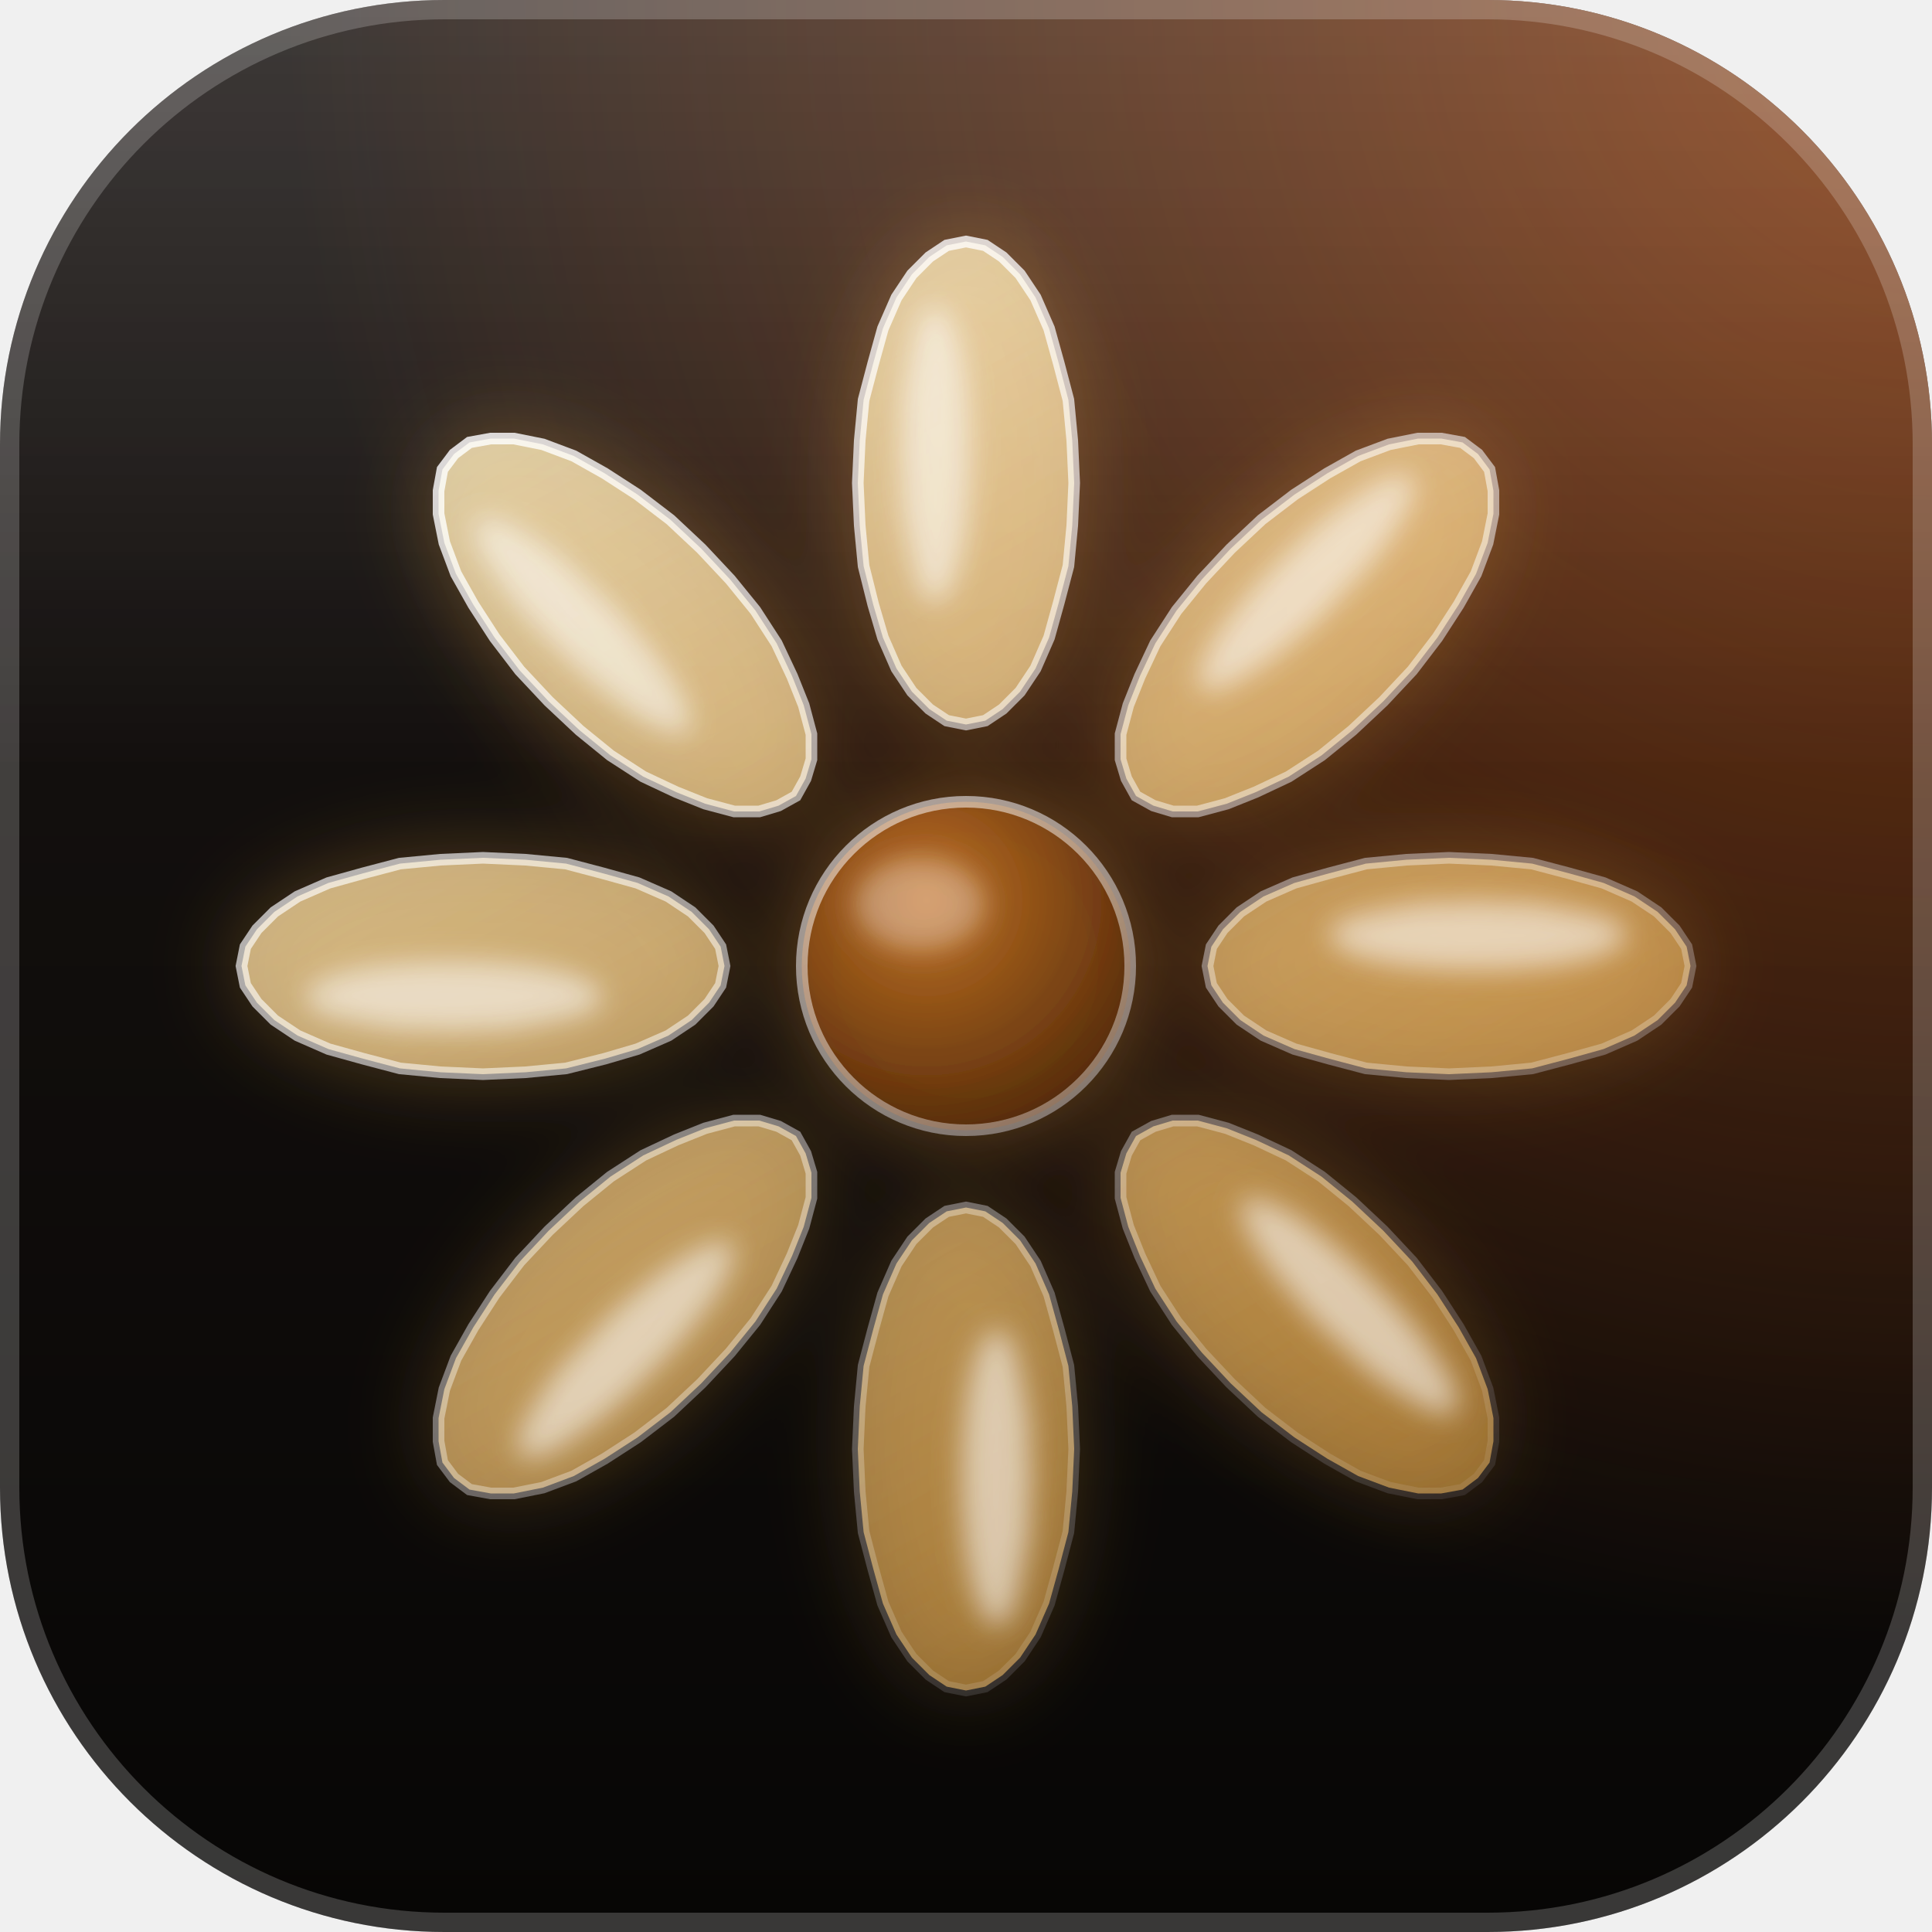
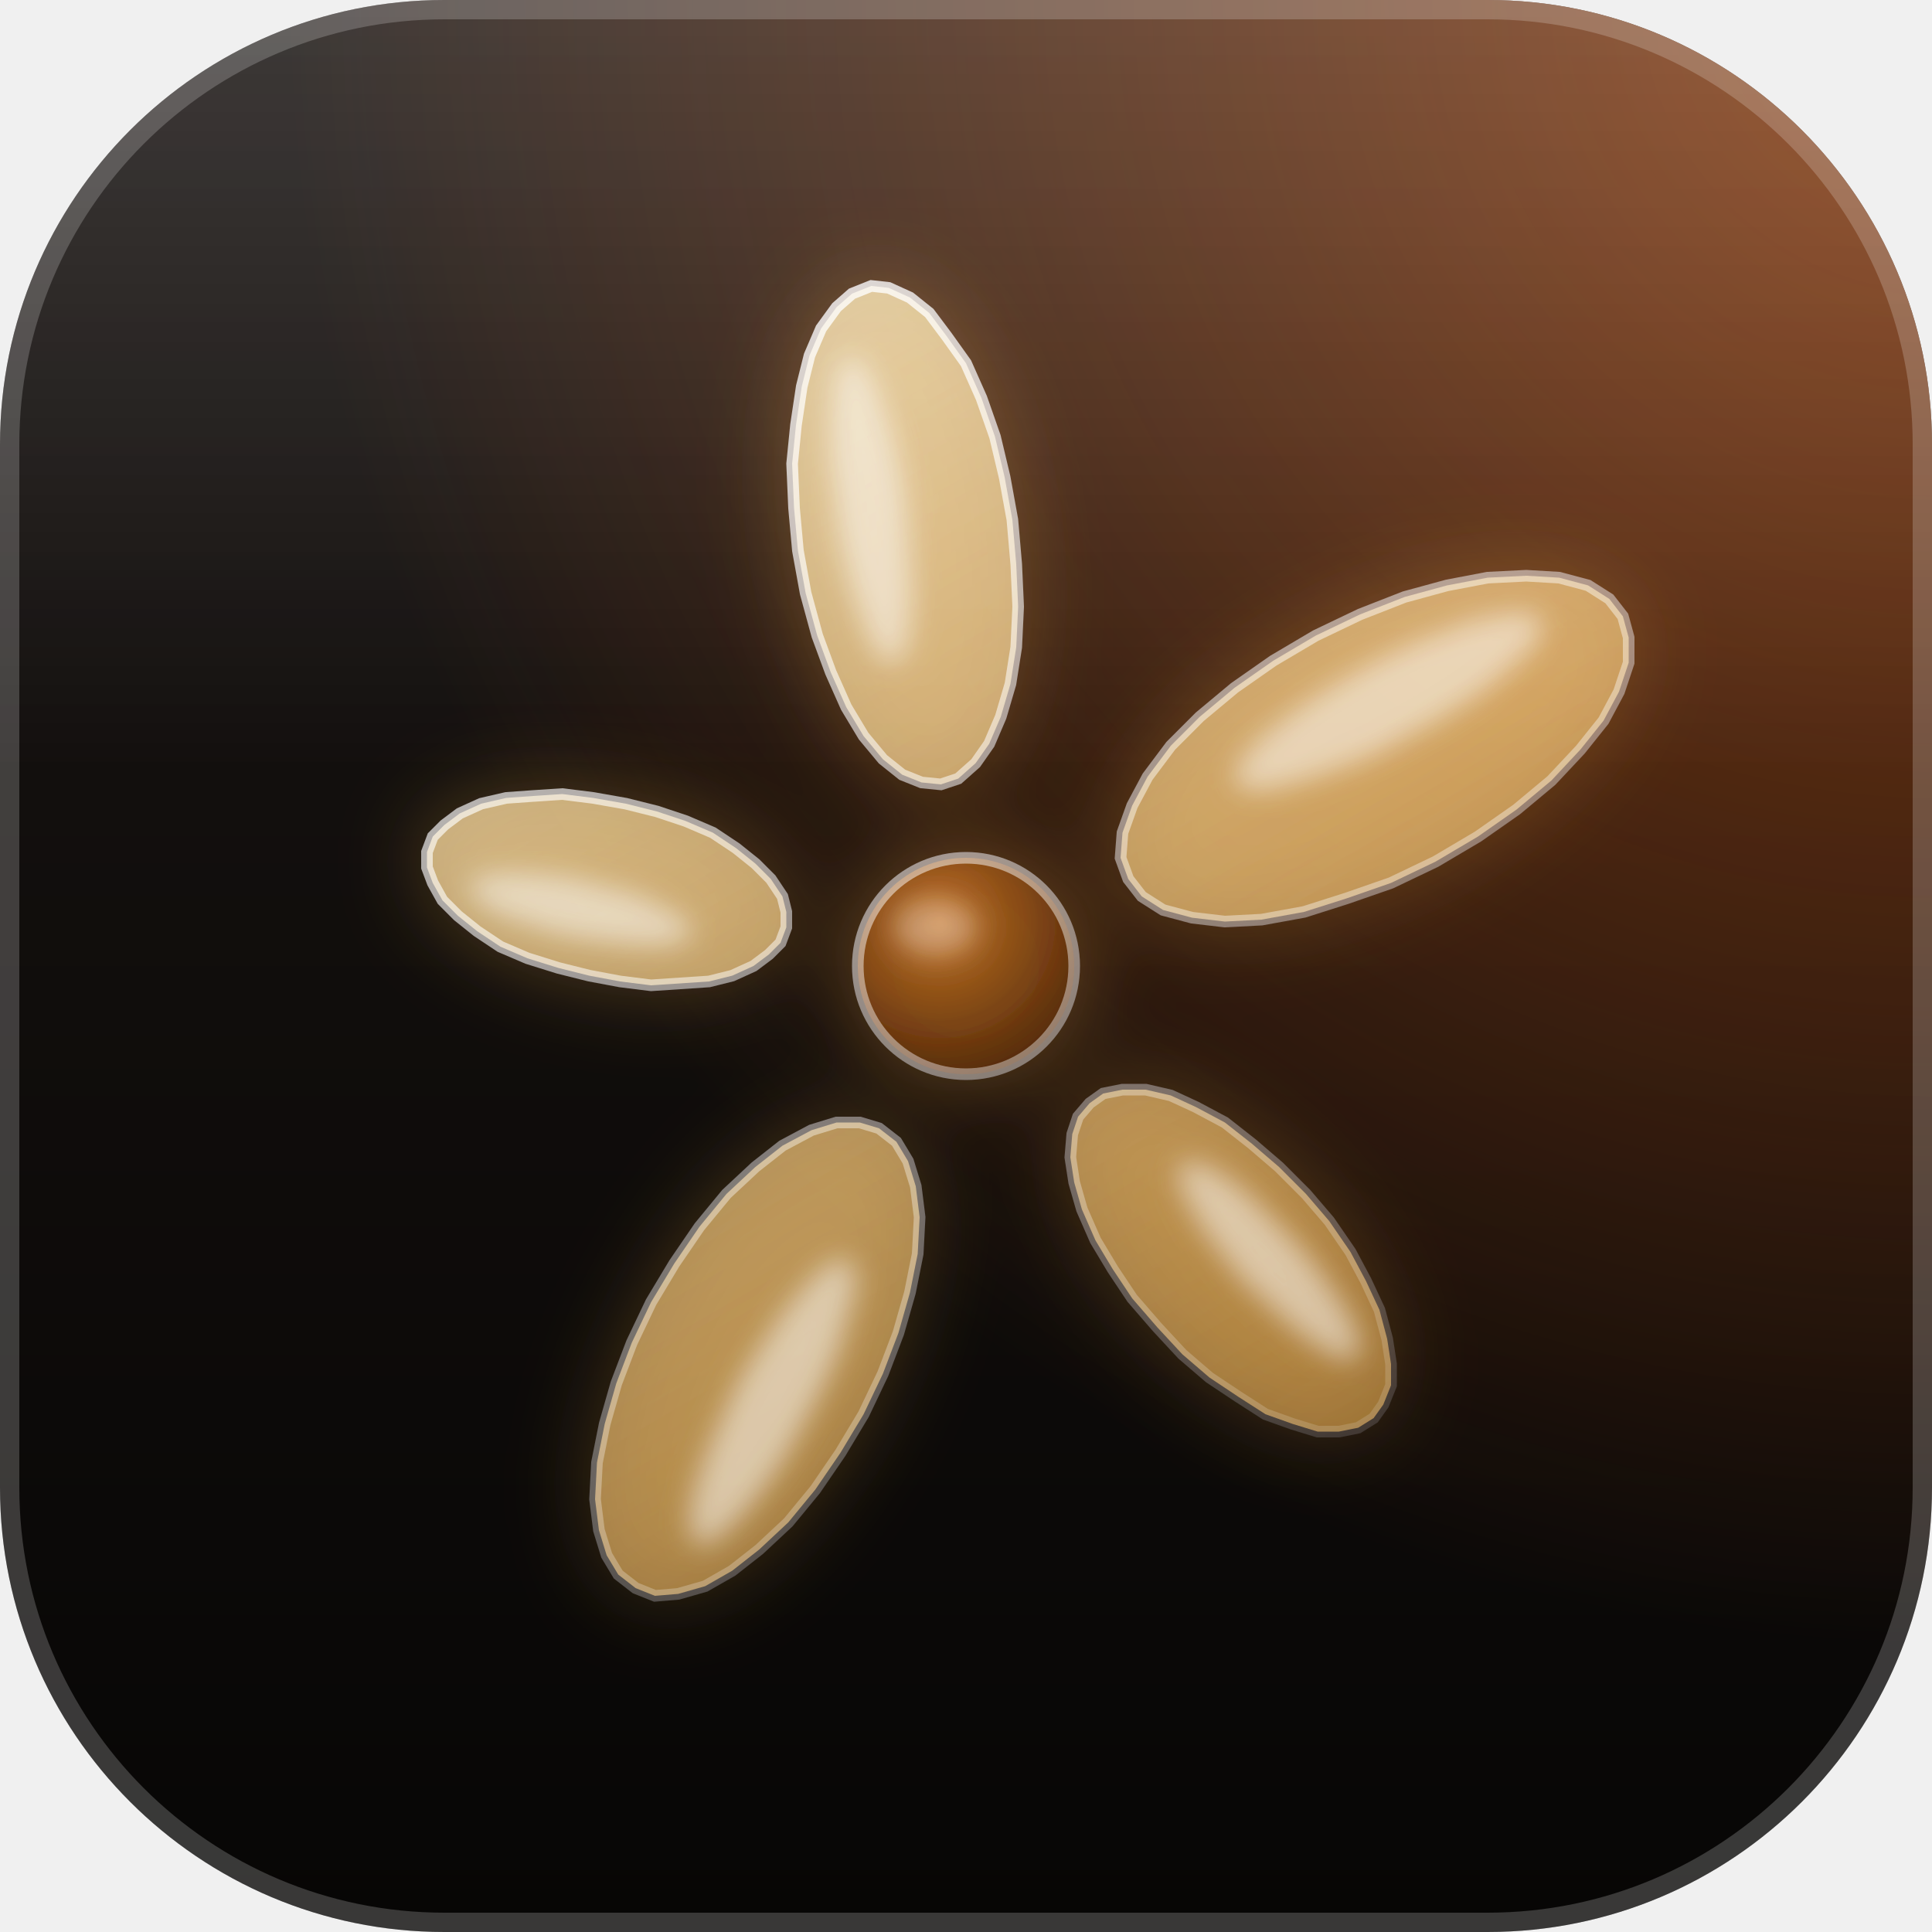
<svg xmlns="http://www.w3.org/2000/svg" viewBox="0 0 100 100">
  <defs>
    <linearGradient id="nt" x1="0" y1="0" x2="0" y2="1">
      <stop offset="0" stop-color="#1a1513" />
      <stop offset="1" stop-color="#070605" />
    </linearGradient>
    <radialGradient id="ng" cx="1" cy="0" r="0.85">
      <stop offset="0" stop-color="#e8651a" stop-opacity="0.55" />
      <stop offset="1" stop-color="#e8651a" stop-opacity="0" />
    </radialGradient>
    <linearGradient id="ns" x1="0" y1="0" x2="0" y2="1">
      <stop offset="0" stop-color="#fff" stop-opacity="0.16" />
      <stop offset="0.4" stop-color="#fff" stop-opacity="0" />
    </linearGradient>
    <linearGradient id="nf" gradientUnits="userSpaceOnUse" x1="25" y1="12" x2="70" y2="90">
      <stop offset="0" stop-color="#fff0c4" stop-opacity="0.85" />
      <stop offset="1" stop-color="#ffb547" stop-opacity="0.5" />
    </linearGradient>
    <linearGradient id="ne" gradientUnits="userSpaceOnUse" x1="25" y1="12" x2="70" y2="90">
      <stop offset="0" stop-color="#fff" stop-opacity="0.9" />
      <stop offset="1" stop-color="#fff" stop-opacity="0.0" />
    </linearGradient>
    <radialGradient id="nd" cx="0.38" cy="0.3" r="0.8">
      <stop offset="0" stop-color="#c27024" stop-opacity="0.95" />
      <stop offset="1" stop-color="#4a2208" stop-opacity="0.95" />
    </radialGradient>
    <filter id="nh" x="-30%" y="-30%" width="160%" height="160%">
      <feDropShadow dx="0" dy="0" stdDeviation="2.2" flood-color="#ffb547" flood-opacity="0.35" />
    </filter>
    <filter id="nb" x="-50%" y="-50%" width="200%" height="200%">
      <feGaussianBlur stdDeviation="0.7" />
    </filter>
  </defs>
  <rect width="100" height="100" rx="23" fill="url(#nt)" />
  <rect width="100" height="100" rx="23" fill="url(#ng)" />
  <g filter="url(#nh)">
-     <path d="M55.6 25.0 L55.5 27.2 L55.3 29.3 L54.8 31.2 L54.3 33.0 L53.6 34.6 L52.8 35.8 L51.9 36.7 L51.0 37.3 L50.0 37.5 L49.0 37.3 L48.1 36.7 L47.2 35.8 L46.4 34.6 L45.7 33.0 L45.2 31.3 L44.7 29.3 L44.5 27.2 L44.4 25.0 L44.5 22.8 L44.7 20.7 L45.2 18.8 L45.7 17.0 L46.4 15.4 L47.2 14.2 L48.1 13.3 L49.0 12.7 L50.0 12.5 L51.0 12.7 L51.9 13.3 L52.8 14.2 L53.6 15.4 L54.3 17.0 L54.8 18.8 L55.3 20.7 L55.5 22.8 Z" fill="url(#nf)" stroke="url(#ne)" stroke-width="0.6" />
-     <path d="M71.6 36.3 L70.0 37.8 L68.4 39.1 L66.7 40.2 L65.0 41.0 L63.5 41.6 L62.0 42.0 L60.7 42.0 L59.7 41.7 L58.8 41.2 L58.3 40.3 L58.0 39.3 L58.0 38.0 L58.4 36.5 L59.0 35.0 L59.8 33.3 L60.9 31.6 L62.2 30.0 L63.7 28.4 L65.3 26.9 L67.0 25.6 L68.7 24.5 L70.3 23.6 L71.9 23.0 L73.4 22.7 L74.6 22.7 L75.7 22.9 L76.5 23.5 L77.1 24.3 L77.3 25.4 L77.3 26.6 L77.0 28.1 L76.4 29.7 L75.5 31.3 L74.4 33.0 L73.1 34.7 Z" fill="url(#nf)" stroke="url(#ne)" stroke-width="0.6" />
-     <path d="M75.0 55.6 L72.8 55.5 L70.7 55.3 L68.8 54.8 L67.0 54.3 L65.4 53.6 L64.2 52.8 L63.3 51.9 L62.7 51.0 L62.5 50.0 L62.7 49.0 L63.3 48.1 L64.2 47.2 L65.4 46.4 L67.0 45.7 L68.8 45.2 L70.7 44.7 L72.8 44.5 L75.0 44.4 L77.2 44.5 L79.3 44.7 L81.2 45.2 L83.0 45.7 L84.6 46.4 L85.8 47.2 L86.7 48.1 L87.3 49.0 L87.5 50.0 L87.3 51.0 L86.7 51.9 L85.8 52.8 L84.6 53.6 L83.0 54.3 L81.2 54.8 L79.3 55.3 L77.2 55.5 Z" fill="url(#nf)" stroke="url(#ne)" stroke-width="0.6" />
-     <path d="M63.7 71.6 L62.2 70.0 L60.9 68.4 L59.8 66.7 L59.0 65.0 L58.4 63.5 L58.0 62.0 L58.0 60.7 L58.3 59.7 L58.8 58.8 L59.7 58.3 L60.7 58.0 L62.0 58.0 L63.5 58.4 L65.0 59.0 L66.7 59.8 L68.4 60.9 L70.0 62.2 L71.6 63.7 L73.1 65.3 L74.4 67.0 L75.5 68.7 L76.4 70.3 L77.0 71.9 L77.3 73.4 L77.3 74.6 L77.1 75.7 L76.5 76.5 L75.7 77.1 L74.6 77.3 L73.4 77.3 L71.9 77.0 L70.3 76.4 L68.7 75.5 L67.0 74.4 L65.3 73.1 Z" fill="url(#nf)" stroke="url(#ne)" stroke-width="0.6" />
-     <path d="M44.4 75.0 L44.5 72.8 L44.7 70.7 L45.2 68.8 L45.7 67.0 L46.4 65.4 L47.2 64.2 L48.1 63.3 L49.0 62.7 L50.0 62.5 L51.0 62.7 L51.9 63.3 L52.8 64.2 L53.6 65.4 L54.3 67.0 L54.8 68.8 L55.3 70.7 L55.5 72.8 L55.6 75.0 L55.5 77.2 L55.3 79.3 L54.8 81.2 L54.3 83.0 L53.6 84.6 L52.8 85.8 L51.9 86.7 L51.0 87.3 L50.0 87.5 L49.0 87.3 L48.1 86.7 L47.2 85.8 L46.4 84.6 L45.7 83.0 L45.2 81.2 L44.7 79.3 L44.5 77.2 Z" fill="url(#nf)" stroke="url(#ne)" stroke-width="0.6" />
-     <path d="M28.4 63.7 L30.0 62.2 L31.6 60.9 L33.3 59.8 L35.0 59.0 L36.5 58.4 L38.0 58.0 L39.3 58.0 L40.3 58.3 L41.2 58.8 L41.7 59.7 L42.0 60.7 L42.0 62.0 L41.6 63.5 L41.0 65.0 L40.2 66.7 L39.1 68.4 L37.8 70.0 L36.3 71.6 L34.7 73.1 L33.0 74.4 L31.3 75.5 L29.7 76.4 L28.1 77.0 L26.6 77.3 L25.4 77.3 L24.3 77.1 L23.5 76.5 L22.9 75.7 L22.7 74.6 L22.7 73.4 L23.0 71.9 L23.6 70.3 L24.5 68.7 L25.6 67.0 L26.9 65.3 Z" fill="url(#nf)" stroke="url(#ne)" stroke-width="0.6" />
-     <path d="M25.0 44.4 L27.2 44.5 L29.3 44.7 L31.2 45.2 L33.0 45.7 L34.6 46.4 L35.8 47.2 L36.7 48.1 L37.3 49.0 L37.5 50.0 L37.3 51.0 L36.7 51.9 L35.8 52.8 L34.6 53.6 L33.0 54.3 L31.3 54.8 L29.3 55.3 L27.2 55.5 L25.0 55.6 L22.8 55.5 L20.7 55.3 L18.8 54.8 L17.0 54.3 L15.4 53.6 L14.2 52.8 L13.3 51.9 L12.7 51.0 L12.5 50.0 L12.7 49.0 L13.3 48.1 L14.2 47.2 L15.4 46.4 L17.0 45.7 L18.8 45.2 L20.7 44.7 L22.8 44.5 Z" fill="url(#nf)" stroke="url(#ne)" stroke-width="0.6" />
-     <path d="M36.3 28.4 L37.8 30.0 L39.1 31.6 L40.2 33.3 L41.0 35.0 L41.6 36.5 L42.0 38.0 L42.0 39.3 L41.7 40.3 L41.2 41.2 L40.3 41.7 L39.3 42.0 L38.0 42.0 L36.5 41.6 L35.0 41.0 L33.3 40.2 L31.6 39.1 L30.0 37.8 L28.4 36.3 L26.9 34.7 L25.6 33.0 L24.5 31.3 L23.6 29.7 L23.0 28.1 L22.7 26.6 L22.7 25.4 L22.9 24.3 L23.5 23.5 L24.3 22.9 L25.4 22.7 L26.6 22.7 L28.1 23.0 L29.7 23.6 L31.3 24.5 L33.0 25.6 L34.7 26.9 Z" fill="url(#nf)" stroke="url(#ne)" stroke-width="0.6" />
-     <path d="M50.2 23.5 L50.2 24.8 L50.1 26.2 L50.0 27.4 L49.8 28.5 L49.6 29.4 L49.3 30.2 L49.0 30.8 L48.7 31.1 L48.4 31.2 L48.1 31.1 L47.8 30.8 L47.5 30.2 L47.3 29.4 L47.1 28.5 L46.9 27.4 L46.7 26.2 L46.7 24.8 L46.6 23.5 L46.7 22.2 L46.7 20.8 L46.9 19.6 L47.1 18.5 L47.3 17.6 L47.5 16.8 L47.8 16.2 L48.1 15.9 L48.4 15.8 L48.7 15.9 L49.0 16.2 L49.3 16.8 L49.6 17.6 L49.8 18.5 L50.0 19.6 L50.1 20.8 L50.2 22.2 Z" fill="#fff" fill-opacity="0.55" filter="url(#nb)" />
-     <path d="M68.9 31.4 L67.9 32.4 L66.9 33.2 L66.0 34.0 L65.1 34.6 L64.2 35.2 L63.5 35.5 L62.9 35.7 L62.5 35.8 L62.1 35.6 L62.0 35.3 L62.0 34.9 L62.3 34.3 L62.6 33.5 L63.1 32.7 L63.8 31.8 L64.6 30.8 L65.4 29.9 L66.4 28.9 L67.3 28.0 L68.3 27.1 L69.3 26.3 L70.2 25.7 L71.0 25.1 L71.7 24.8 L72.3 24.6 L72.8 24.5 L73.1 24.7 L73.2 25.0 L73.2 25.4 L73.0 26.0 L72.6 26.8 L72.1 27.6 L71.5 28.5 L70.7 29.5 L69.8 30.4 Z" fill="#fff" fill-opacity="0.55" filter="url(#nb)" />
-     <path d="M76.5 50.2 L75.2 50.2 L73.8 50.1 L72.6 50.0 L71.5 49.8 L70.6 49.6 L69.8 49.3 L69.2 49.0 L68.9 48.7 L68.8 48.4 L68.9 48.1 L69.2 47.8 L69.8 47.5 L70.6 47.3 L71.5 47.1 L72.6 46.9 L73.8 46.7 L75.2 46.7 L76.5 46.6 L77.8 46.7 L79.2 46.7 L80.4 46.9 L81.5 47.1 L82.4 47.3 L83.2 47.5 L83.8 47.8 L84.1 48.1 L84.2 48.4 L84.1 48.7 L83.8 49.0 L83.2 49.3 L82.4 49.6 L81.5 49.8 L80.4 50.0 L79.2 50.1 L77.8 50.2 Z" fill="#fff" fill-opacity="0.55" filter="url(#nb)" />
-     <path d="M68.6 68.9 L67.6 67.9 L66.8 66.9 L66.0 66.0 L65.4 65.1 L64.8 64.2 L64.5 63.5 L64.3 62.9 L64.2 62.5 L64.4 62.1 L64.7 62.0 L65.1 62.0 L65.7 62.3 L66.5 62.6 L67.3 63.1 L68.2 63.8 L69.2 64.6 L70.1 65.4 L71.1 66.4 L72.0 67.3 L72.9 68.3 L73.7 69.3 L74.3 70.2 L74.9 71.0 L75.2 71.7 L75.4 72.3 L75.5 72.8 L75.3 73.1 L75.0 73.2 L74.6 73.2 L74.0 73.0 L73.2 72.6 L72.4 72.1 L71.5 71.5 L70.5 70.7 L69.6 69.8 Z" fill="#fff" fill-opacity="0.55" filter="url(#nb)" />
-     <path d="M49.8 76.5 L49.8 75.2 L49.9 73.8 L50.0 72.6 L50.2 71.5 L50.4 70.6 L50.7 69.8 L51.0 69.2 L51.3 68.9 L51.6 68.8 L51.9 68.9 L52.2 69.2 L52.5 69.8 L52.7 70.6 L52.9 71.5 L53.1 72.6 L53.3 73.8 L53.3 75.2 L53.4 76.5 L53.3 77.8 L53.3 79.2 L53.1 80.4 L52.9 81.5 L52.7 82.4 L52.5 83.2 L52.2 83.8 L51.9 84.1 L51.6 84.2 L51.3 84.1 L51.0 83.8 L50.7 83.2 L50.4 82.4 L50.2 81.5 L50.0 80.4 L49.9 79.2 L49.8 77.8 Z" fill="#fff" fill-opacity="0.55" filter="url(#nb)" />
-     <path d="M31.1 68.6 L32.1 67.6 L33.1 66.8 L34.0 66.0 L34.9 65.4 L35.8 64.8 L36.5 64.5 L37.1 64.3 L37.5 64.2 L37.9 64.4 L38.0 64.7 L38.0 65.1 L37.7 65.7 L37.4 66.5 L36.9 67.3 L36.2 68.2 L35.4 69.2 L34.6 70.1 L33.6 71.1 L32.7 72.0 L31.7 72.9 L30.7 73.7 L29.8 74.3 L29.0 74.9 L28.3 75.2 L27.7 75.4 L27.2 75.5 L26.9 75.3 L26.8 75.0 L26.8 74.6 L27.0 74.0 L27.4 73.2 L27.9 72.4 L28.5 71.5 L29.3 70.5 L30.2 69.6 Z" fill="#fff" fill-opacity="0.55" filter="url(#nb)" />
-     <path d="M23.5 49.8 L24.8 49.8 L26.2 49.9 L27.4 50.0 L28.5 50.2 L29.4 50.4 L30.2 50.7 L30.8 51.0 L31.1 51.3 L31.2 51.6 L31.1 51.9 L30.8 52.2 L30.2 52.5 L29.4 52.7 L28.5 52.9 L27.4 53.1 L26.2 53.3 L24.8 53.3 L23.5 53.4 L22.2 53.3 L20.8 53.3 L19.6 53.1 L18.5 52.9 L17.6 52.7 L16.8 52.5 L16.2 52.2 L15.9 51.9 L15.8 51.6 L15.9 51.3 L16.2 51.0 L16.8 50.7 L17.6 50.4 L18.5 50.2 L19.6 50.0 L20.8 49.9 L22.2 49.8 Z" fill="#fff" fill-opacity="0.55" filter="url(#nb)" />
-     <path d="M31.4 31.1 L32.4 32.1 L33.2 33.1 L34.0 34.0 L34.6 34.9 L35.2 35.8 L35.5 36.5 L35.7 37.1 L35.8 37.5 L35.6 37.9 L35.3 38.0 L34.9 38.0 L34.3 37.7 L33.5 37.4 L32.7 36.9 L31.8 36.2 L30.8 35.4 L29.9 34.6 L28.9 33.6 L28.0 32.7 L27.1 31.7 L26.3 30.7 L25.7 29.8 L25.1 29.0 L24.8 28.3 L24.6 27.7 L24.5 27.2 L24.7 26.9 L25.0 26.8 L25.4 26.8 L26.0 27.0 L26.8 27.4 L27.6 27.9 L28.5 28.5 L29.5 29.3 L30.4 30.2 Z" fill="#fff" fill-opacity="0.55" filter="url(#nb)" />
-     <circle cx="50" cy="50" r="8.5" fill="url(#nd)" stroke="url(#ne)" stroke-width="0.6" />
-     <ellipse cx="47.6" cy="46.8" rx="3.4" ry="2.4" fill="#fff" fill-opacity="0.35" filter="url(#nb)" />
+     <path d="M52.4 26.9 L52.6 29.2 L52.7 31.4 L52.6 33.5 L52.3 35.4 L51.8 37.1 L51.2 38.5 L50.5 39.5 L49.6 40.3 L48.7 40.6 L47.7 40.5 L46.7 40.1 L45.7 39.3 L44.7 38.1 L43.8 36.6 L43.0 34.8 L42.3 32.9 L41.7 30.7 L41.3 28.5 L41.1 26.3 L41.0 24.0 L41.2 22.0 L41.5 20.0 L41.9 18.4 L42.5 17.0 L43.3 15.9 L44.1 15.2 L45.1 14.8 L46.0 14.9 L47.1 15.4 L48.1 16.2 L49.0 17.4 L50.0 18.8 L50.8 20.6 L51.5 22.6 L52.0 24.7 Z" fill="url(#nf)" stroke="url(#ne)" stroke-width="0.6" />
+     <path d="M74.3 44.6 L72.0 45.7 L69.7 46.5 L67.5 47.2 L65.3 47.6 L63.4 47.7 L61.7 47.5 L60.2 47.1 L59.1 46.4 L58.4 45.5 L58.0 44.4 L58.1 43.1 L58.6 41.7 L59.4 40.2 L60.6 38.6 L62.1 37.1 L63.9 35.6 L65.9 34.2 L68.1 32.9 L70.4 31.8 L72.7 30.9 L74.9 30.3 L77.0 29.9 L79.0 29.8 L80.7 29.9 L82.2 30.3 L83.3 31.0 L84.0 31.9 L84.3 33.0 L84.3 34.3 L83.8 35.8 L83.0 37.3 L81.8 38.8 L80.3 40.4 L78.5 41.9 L76.5 43.3 Z" fill="url(#nf)" stroke="url(#ne)" stroke-width="0.6" />
+     <path d="M59.9 68.7 L58.6 67.2 L57.6 65.7 L56.7 64.2 L56.0 62.6 L55.6 61.2 L55.4 59.9 L55.5 58.7 L55.8 57.8 L56.4 57.1 L57.1 56.6 L58.1 56.4 L59.3 56.4 L60.6 56.7 L61.9 57.3 L63.4 58.1 L64.8 59.2 L66.2 60.4 L67.6 61.8 L68.8 63.2 L69.9 64.8 L70.7 66.3 L71.4 67.8 L71.8 69.3 L72.0 70.6 L72.0 71.7 L71.6 72.7 L71.1 73.4 L70.3 73.9 L69.3 74.1 L68.2 74.1 L66.9 73.7 L65.5 73.2 L64.1 72.3 L62.6 71.3 L61.2 70.1 Z" fill="url(#nf)" stroke="url(#ne)" stroke-width="0.6" />
+     <path d="M33.7 67.4 L34.9 65.4 L36.2 63.5 L37.6 61.8 L39.1 60.4 L40.5 59.3 L42.0 58.5 L43.3 58.1 L44.5 58.1 L45.5 58.4 L46.4 59.1 L47.0 60.1 L47.4 61.4 L47.6 63.0 L47.5 64.9 L47.1 66.9 L46.5 69.0 L45.7 71.1 L44.7 73.2 L43.5 75.2 L42.2 77.1 L40.8 78.8 L39.3 80.2 L37.9 81.3 L36.5 82.1 L35.1 82.5 L33.9 82.6 L32.9 82.2 L32.0 81.5 L31.4 80.5 L31.0 79.2 L30.8 77.6 L30.9 75.7 L31.3 73.7 L31.9 71.6 L32.7 69.5 Z" fill="url(#nf)" stroke="url(#ne)" stroke-width="0.6" />
+     <path d="M32.4 41.6 L34.0 42.0 L35.5 42.5 L36.9 43.1 L38.1 43.9 L39.1 44.7 L39.9 45.5 L40.5 46.4 L40.7 47.2 L40.7 48.0 L40.4 48.8 L39.8 49.4 L39.0 50.0 L37.9 50.5 L36.7 50.8 L35.2 50.9 L33.7 51.0 L32.1 50.8 L30.5 50.5 L28.9 50.1 L27.3 49.6 L25.9 49.0 L24.7 48.2 L23.7 47.4 L22.9 46.6 L22.4 45.7 L22.1 44.9 L22.1 44.1 L22.4 43.3 L23.0 42.7 L23.8 42.1 L24.9 41.6 L26.2 41.3 L27.6 41.2 L29.1 41.1 L30.7 41.3 Z" fill="url(#nf)" stroke="url(#ne)" stroke-width="0.6" />
+     <path d="M46.9 26.1 L47.0 27.5 L47.1 28.9 L47.2 30.2 L47.2 31.3 L47.1 32.3 L47.0 33.2 L46.8 33.8 L46.5 34.2 L46.2 34.4 L45.9 34.3 L45.5 34.0 L45.2 33.4 L44.8 32.7 L44.5 31.7 L44.1 30.6 L43.8 29.4 L43.5 28.0 L43.3 26.6 L43.2 25.3 L43.0 23.9 L43.0 22.6 L43.0 21.5 L43.1 20.4 L43.2 19.6 L43.4 19.0 L43.7 18.6 L44.0 18.4 L44.3 18.5 L44.7 18.8 L45.0 19.4 L45.4 20.1 L45.7 21.1 L46.1 22.2 L46.4 23.4 L46.7 24.8 Z" fill="#fff" fill-opacity="0.5" filter="url(#nb)" />
+     <path d="M72.9 38.1 L71.5 38.9 L70.1 39.5 L68.7 40.0 L67.5 40.4 L66.4 40.7 L65.5 40.9 L64.7 40.9 L64.2 40.8 L63.9 40.5 L63.9 40.1 L64.1 39.6 L64.5 39.0 L65.1 38.3 L66.0 37.6 L67.0 36.8 L68.2 36.0 L69.5 35.2 L70.9 34.4 L72.3 33.7 L73.6 33.1 L75.0 32.6 L76.2 32.1 L77.3 31.9 L78.2 31.7 L79.0 31.7 L79.5 31.8 L79.8 32.1 L79.8 32.5 L79.7 33.0 L79.2 33.6 L78.6 34.2 L77.7 35.0 L76.7 35.8 L75.5 36.6 L74.2 37.4 Z" fill="#fff" fill-opacity="0.5" filter="url(#nb)" />
+     <path d="M64.4 66.4 L63.7 65.5 L63.0 64.6 L62.3 63.7 L61.8 62.8 L61.4 62.1 L61.1 61.4 L61.0 60.9 L61.0 60.4 L61.1 60.2 L61.4 60.1 L61.8 60.1 L62.3 60.3 L63.0 60.6 L63.7 61.1 L64.5 61.7 L65.3 62.5 L66.1 63.3 L66.9 64.1 L67.7 65.0 L68.4 65.9 L69.0 66.8 L69.6 67.6 L70.0 68.4 L70.3 69.1 L70.4 69.6 L70.4 70.0 L70.2 70.3 L70.0 70.4 L69.5 70.4 L69.0 70.2 L68.4 69.8 L67.7 69.4 L66.9 68.7 L66.1 68.0 L65.3 67.2 Z" fill="#fff" fill-opacity="0.5" filter="url(#nb)" />
+     <path d="M38.2 71.6 L38.9 70.4 L39.7 69.2 L40.4 68.1 L41.2 67.1 L41.9 66.3 L42.5 65.7 L43.1 65.3 L43.5 65.1 L43.9 65.2 L44.1 65.4 L44.3 65.9 L44.3 66.6 L44.1 67.5 L43.8 68.5 L43.5 69.7 L43.0 70.9 L42.4 72.2 L41.7 73.5 L41.0 74.8 L40.3 76.0 L39.5 77.1 L38.8 78.0 L38.1 78.8 L37.4 79.4 L36.9 79.8 L36.4 80.0 L36.0 79.9 L35.8 79.7 L35.7 79.2 L35.7 78.5 L35.8 77.6 L36.1 76.6 L36.5 75.4 L37.0 74.2 L37.6 72.9 Z" fill="#fff" fill-opacity="0.5" filter="url(#nb)" />
+     <path d="M30.3 45.6 L31.3 45.9 L32.3 46.1 L33.2 46.4 L34.0 46.8 L34.6 47.1 L35.2 47.4 L35.6 47.7 L35.8 48.0 L35.8 48.3 L35.7 48.5 L35.3 48.7 L34.9 48.9 L34.2 48.9 L33.5 49.0 L32.6 48.9 L31.7 48.8 L30.7 48.7 L29.7 48.5 L28.7 48.3 L27.8 48.0 L26.9 47.7 L26.1 47.4 L25.4 47.1 L24.9 46.7 L24.5 46.4 L24.3 46.1 L24.3 45.8 L24.4 45.6 L24.7 45.4 L25.2 45.3 L25.8 45.2 L26.6 45.2 L27.4 45.2 L28.3 45.3 L29.3 45.4 Z" fill="#fff" fill-opacity="0.5" filter="url(#nb)" />
+     <circle cx="50" cy="50" r="5.6" fill="url(#nd)" stroke="url(#ne)" stroke-width="0.6" />
+     <ellipse cx="48.4" cy="48" rx="2.2" ry="1.5" fill="#fff" fill-opacity="0.35" filter="url(#nb)" />
  </g>
  <rect width="100" height="100" rx="23" fill="url(#ns)" />
  <rect x="0.5" y="0.5" width="99" height="99" rx="22.5" fill="none" stroke="#fff" stroke-opacity="0.2" />
</svg>
